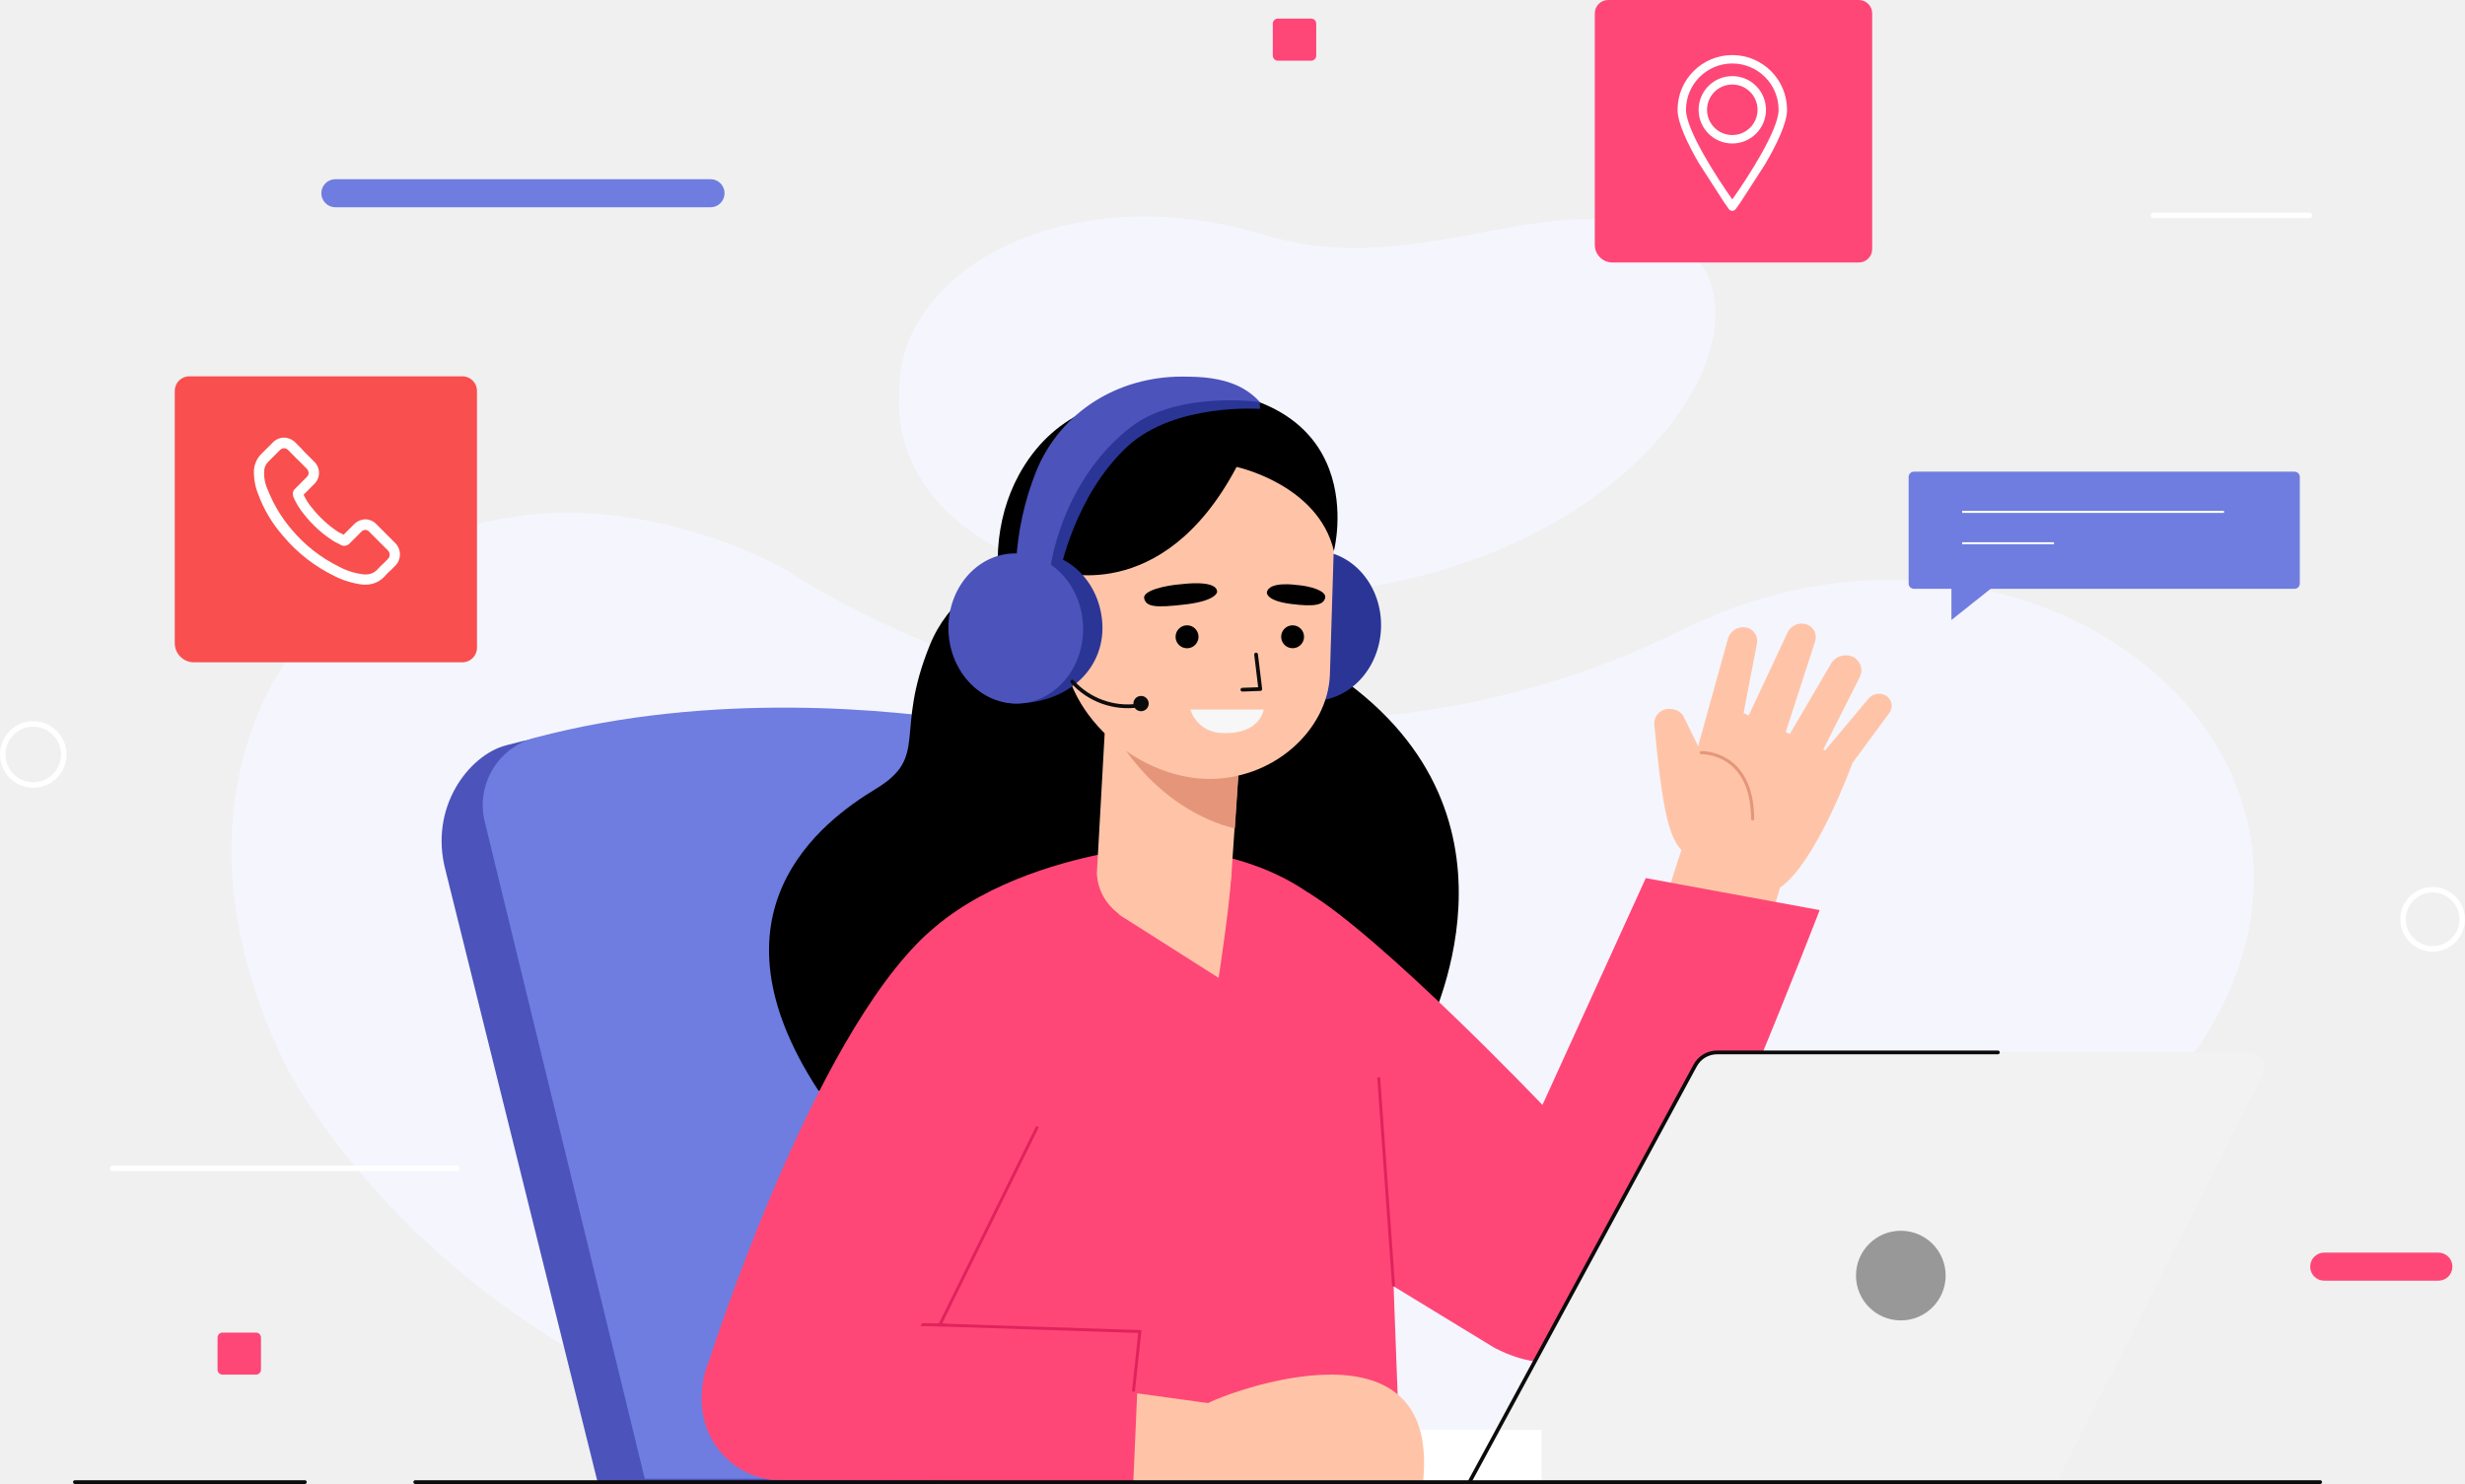
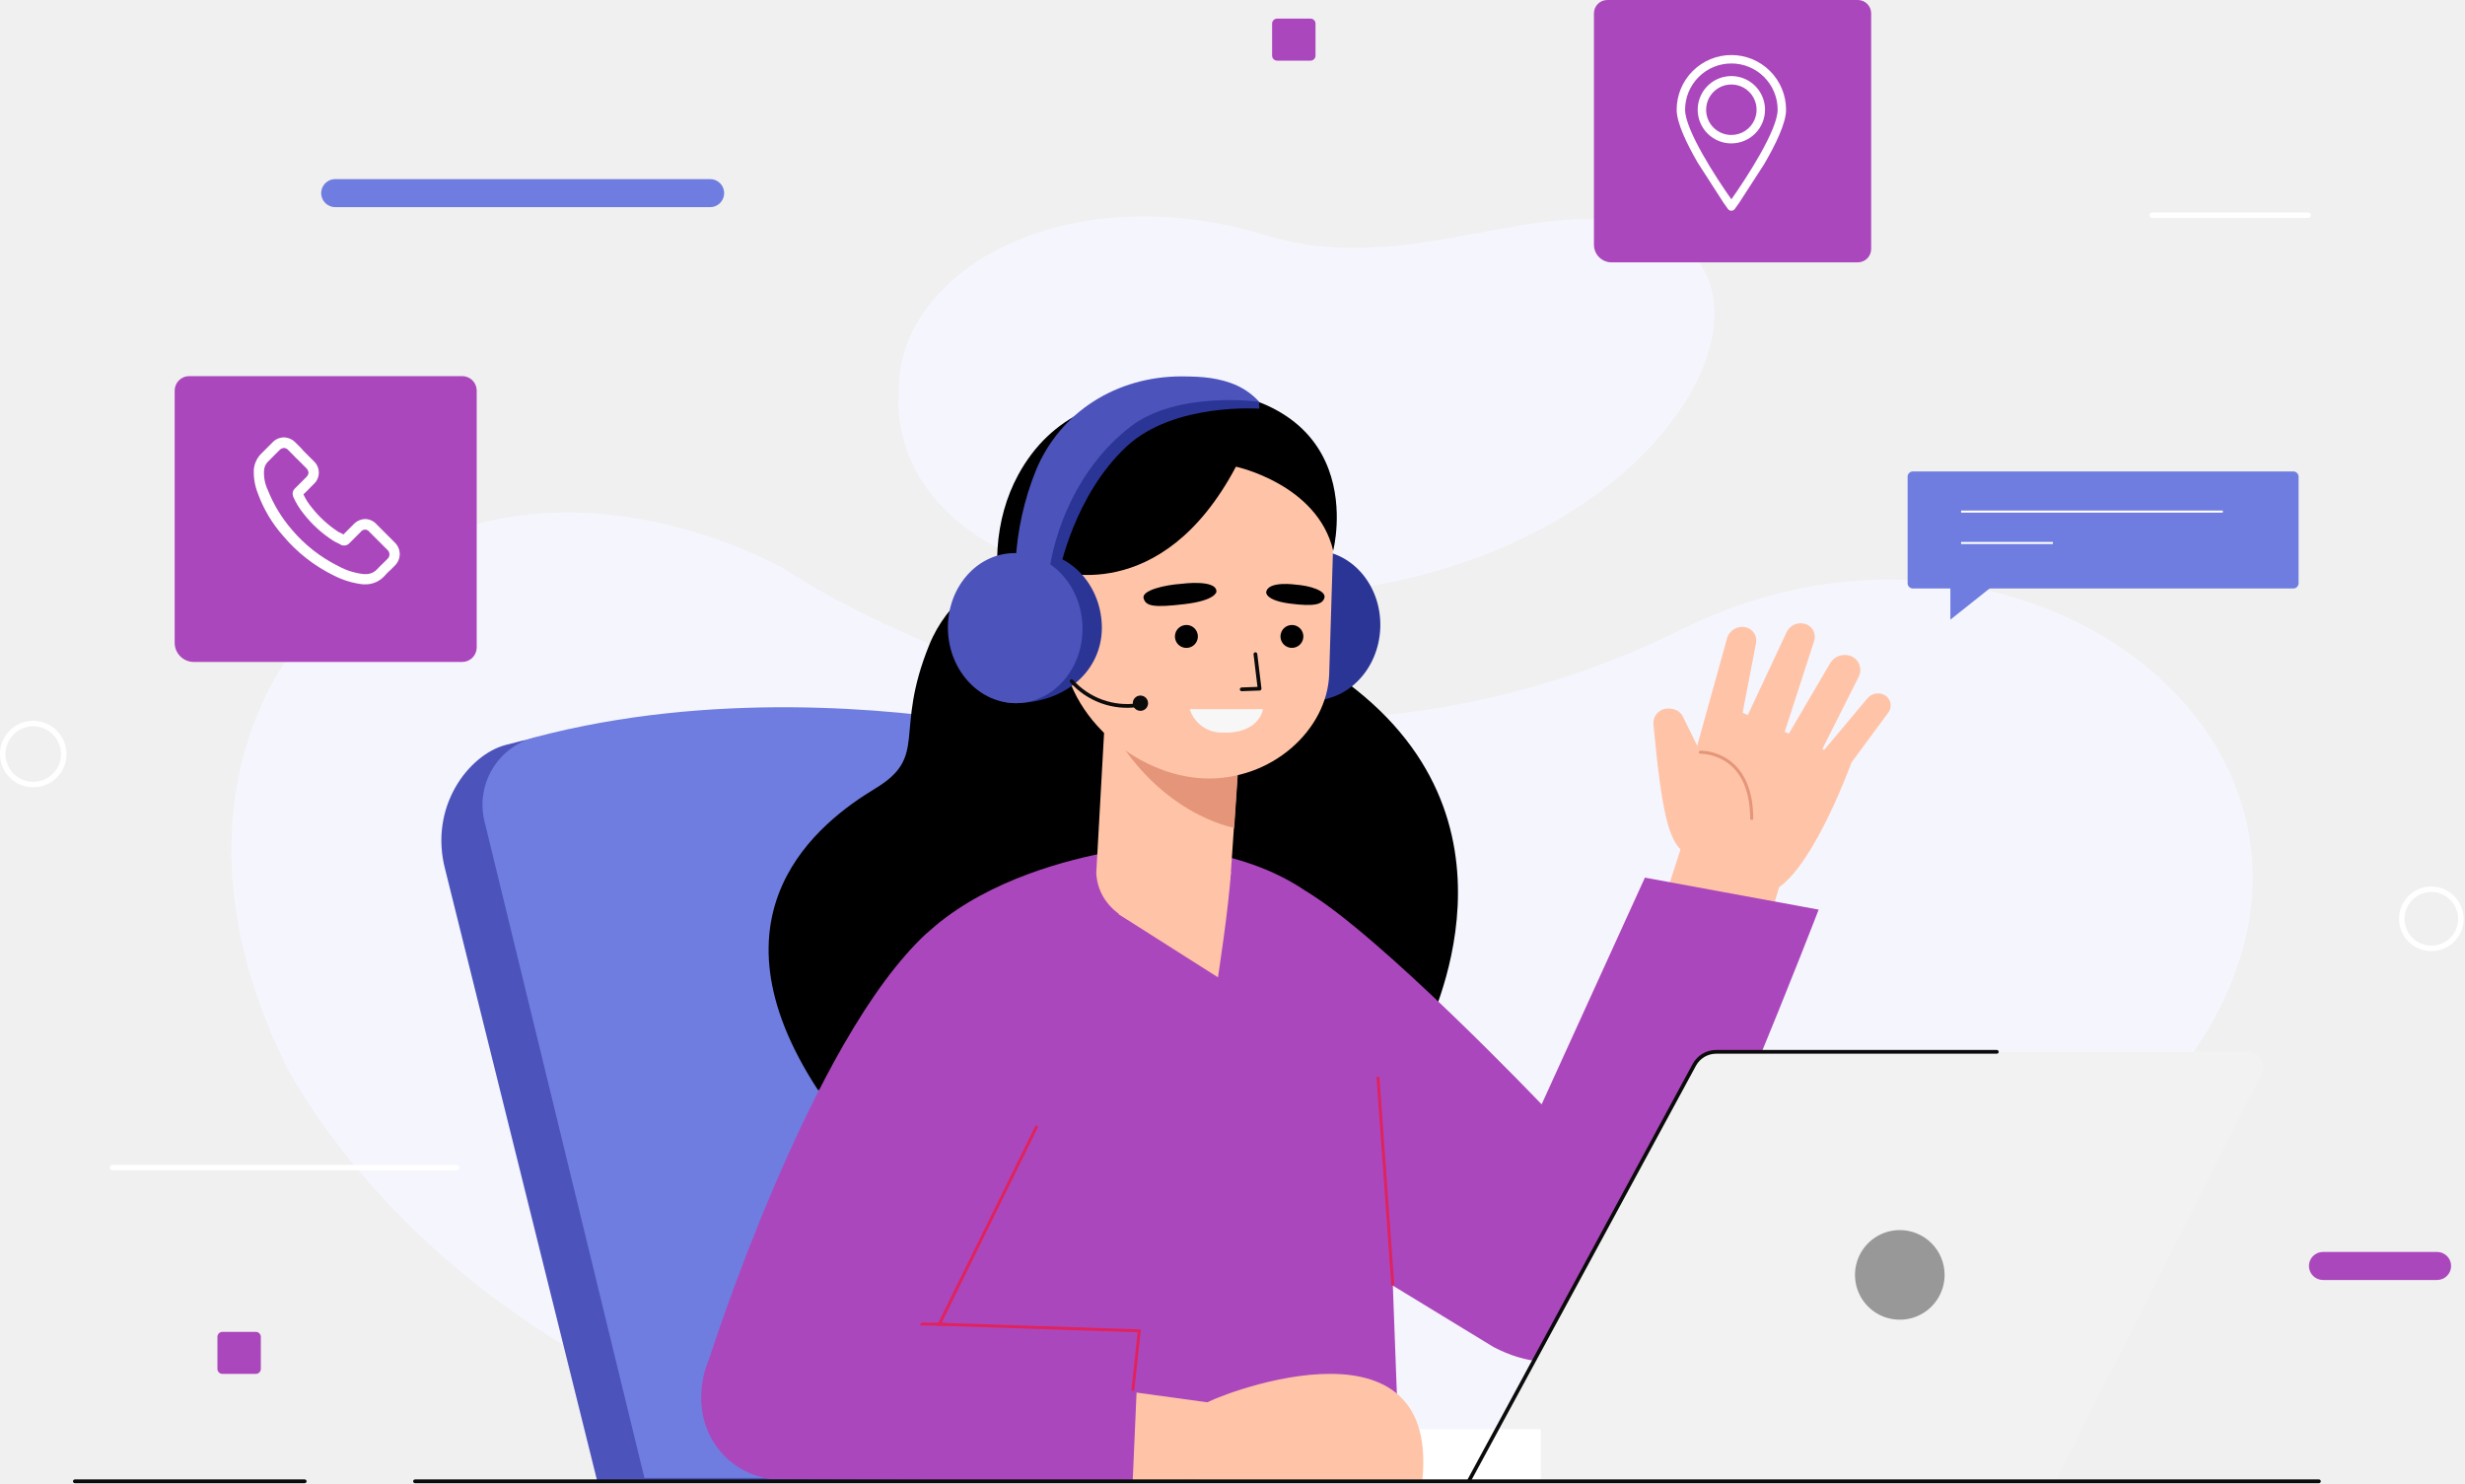
- <svg xmlns="http://www.w3.org/2000/svg" height="504.799" viewBox="0 0 838.547 504.799" width="838.547">
-   <path d="m314.621 389.062s109.089 226.226 465.674 109.395 170.523-336.348 10.1-257.05-305.023-20.107-305.023-20.107-97.584-57.189-165.079 24.017c0 .001-49.493 52.928-5.672 143.745z" fill="#f5f5fe" transform="translate(-217.772 -27.326)" />
-   <path d="m403.945 214.764s-9.548 69.195 120.489 68.646 185.966-97.486 142.711-121.558c-37.889-21.083-85.647 14.841-138.556-1.344-67.948-20.788-126.276 12.327-124.644 54.256z" fill="#f5f5fe" transform="translate(-97.995 -80.494)" />
-   <path d="m443.349 157.685h-127.616a4.775 4.775 0 0 1 -4.775-4.775 4.774 4.774 0 0 1 4.775-4.773h127.616a4.774 4.774 0 0 1 4.775 4.773 4.775 4.775 0 0 1 -4.775 4.775z" fill="#6f7de0" transform="translate(-201.644 -87.18)" />
-   <path d="m674.224 330.2h-38.835a4.774 4.774 0 0 1 -4.775-4.773 4.775 4.775 0 0 1 4.775-4.775h38.835a4.775 4.775 0 0 1 4.776 4.775 4.774 4.774 0 0 1 -4.776 4.773z" fill="#fe4777" transform="translate(155.27 105.443)" />
-   <rect fill="#fe4777" height="14.307" rx="1.701" width="14.771" x="432.982" y="6.332" />
-   <rect fill="#fe4777" height="14.307" rx="1.701" width="14.771" x="74.007" y="453.298" />
-   <g fill="none">
-     <path d="m665.671 272.531a10.064 10.064 0 1 1 -10.062-10.2 10.135 10.135 0 0 1 10.062 10.2z" stroke="#fff" stroke-linecap="round" stroke-linejoin="round" stroke-width="1.87" transform="translate(171.941 40.319)" />
-     <path d="m280.529 246.215a10.389 10.389 0 1 1 -10.388-10.534 10.461 10.461 0 0 1 10.388 10.534z" stroke="#fff" stroke-linecap="round" stroke-linejoin="round" stroke-width="1.87" transform="translate(-258.818 10.567)" />
-     <path d="m732.557 73.25h53.035" stroke="#fff" stroke-linecap="round" stroke-linejoin="round" stroke-width="1.87" />
-     <path d="m38.356 397.404h117.004" stroke="#fff" stroke-linecap="round" stroke-linejoin="round" stroke-width="1.87" />
+ <svg xmlns="http://www.w3.org/2000/svg" width="839" height="505" viewBox="0 0 839 505" fill="none">
+   <g clip-path="url(#clip0_1_207)">
+     <path d="M96.849 361.736C96.849 361.736 205.938 587.962 562.523 471.131C919.108 354.3 733.046 134.783 572.623 214.081C412.2 293.379 267.6 193.974 267.6 193.974C267.6 193.974 170.016 136.785 102.521 217.991C102.521 217.992 53.028 270.919 96.849 361.736Z" fill="#F5F5FE" />
+     <path d="M305.95 134.27C305.95 134.27 296.402 203.465 426.439 202.916C556.476 202.367 612.405 105.43 569.15 81.358C531.261 60.275 483.503 96.199 430.594 80.014C362.646 59.226 304.318 92.341 305.95 134.27Z" fill="#F5F5FE" />
+     <path d="M241.705 70.505H114.089C112.823 70.505 111.608 70.002 110.713 69.106C109.817 68.211 109.314 66.996 109.314 65.73C109.314 65.103 109.438 64.482 109.678 63.903C109.918 63.324 110.27 62.798 110.713 62.355C111.156 61.911 111.683 61.56 112.262 61.32C112.841 61.08 113.462 60.957 114.089 60.957H241.705C242.332 60.957 242.953 61.08 243.532 61.32C244.111 61.56 244.638 61.911 245.081 62.355C245.524 62.798 245.876 63.324 246.116 63.903C246.356 64.482 246.48 65.103 246.48 65.73C246.48 66.996 245.977 68.211 245.081 69.106C244.186 70.002 242.971 70.505 241.705 70.505Z" fill="#6F7DE0" />
+     <path d="M829.494 435.643H790.659C790.032 435.643 789.411 435.52 788.832 435.28C788.253 435.04 787.726 434.689 787.283 434.245C786.84 433.802 786.488 433.276 786.248 432.697C786.008 432.118 785.884 431.497 785.884 430.87C785.884 429.604 786.387 428.389 787.283 427.494C788.178 426.598 789.393 426.095 790.659 426.095H829.494C830.121 426.095 830.742 426.218 831.322 426.458C831.901 426.698 832.428 427.05 832.871 427.493C833.315 427.937 833.666 428.463 833.906 429.042C834.146 429.622 834.27 430.243 834.27 430.87C834.27 431.497 834.146 432.118 833.906 432.697C833.666 433.276 833.314 433.803 832.871 434.246C832.427 434.689 831.901 435.041 831.321 435.28C830.742 435.52 830.121 435.643 829.494 435.643Z" fill="#AB47BC" />
+     <path d="M446.052 6.332H434.683C433.744 6.332 432.982 7.094 432.982 8.033V18.938C432.982 19.877 433.744 20.639 434.683 20.639H446.052C446.991 20.639 447.753 19.877 447.753 18.938V8.033C447.753 7.094 446.991 6.332 446.052 6.332Z" fill="#AB47BC" />
+     <path d="M87.077 453.298H75.708C74.769 453.298 74.007 454.06 74.007 454.999V465.904C74.007 466.843 74.769 467.605 75.708 467.605H87.077C88.016 467.605 88.778 466.843 88.778 465.904V454.999C88.778 454.06 88.016 453.298 87.077 453.298Z" fill="#AB47BC" />
+     <path d="M837.612 312.85C837.585 314.835 836.972 316.767 835.85 318.404C834.728 320.041 833.147 321.31 831.306 322.051C829.464 322.791 827.445 322.971 825.502 322.568C823.559 322.164 821.778 321.195 820.384 319.782C818.99 318.369 818.045 316.575 817.668 314.627C817.291 312.678 817.498 310.662 818.264 308.831C819.03 307 820.32 305.436 821.973 304.336C823.625 303.236 825.565 302.65 827.55 302.65C830.237 302.669 832.806 303.755 834.692 305.667C836.579 307.58 837.629 310.163 837.612 312.85Z" stroke="white" stroke-width="1.87" stroke-linecap="round" stroke-linejoin="round" />
+     <path d="M21.711 256.782C21.682 258.83 21.049 260.825 19.89 262.514C18.731 264.203 17.099 265.512 15.198 266.276C13.297 267.04 11.213 267.225 9.207 266.808C7.202 266.391 5.364 265.39 3.926 263.932C2.487 262.473 1.512 260.622 1.123 258.61C0.734 256.599 0.948 254.518 1.739 252.628C2.529 250.738 3.861 249.124 5.566 247.989C7.272 246.854 9.274 246.248 11.323 246.248C12.697 246.258 14.055 246.538 15.321 247.072C16.586 247.607 17.734 248.385 18.699 249.363C19.663 250.342 20.426 251.5 20.943 252.773C21.46 254.046 21.721 255.408 21.711 256.782Z" stroke="white" stroke-width="1.87" stroke-linecap="round" stroke-linejoin="round" />
+     <path d="M732.557 73.25H785.592" stroke="white" stroke-width="1.87" stroke-linecap="round" stroke-linejoin="round" />
+     <path d="M38.356 397.404H155.36" stroke="white" stroke-width="1.87" stroke-linecap="round" stroke-linejoin="round" />
+     <path d="M780.562 160.451H651.077C650.087 160.451 649.285 161.253 649.285 162.243V198.501C649.285 199.491 650.087 200.293 651.077 200.293H780.562C781.552 200.293 782.354 199.491 782.354 198.501V162.243C782.354 161.253 781.552 160.451 780.562 160.451Z" fill="#6F7DE0" />
+     <path d="M667.485 174.118H756.568" stroke="white" stroke-width="0.702" stroke-miterlimit="10" />
+     <path d="M667.485 184.803H698.732" stroke="white" stroke-width="0.702" stroke-miterlimit="10" />
+     <path d="M663.839 195.953V210.901L682.639 195.953H663.839Z" fill="#6F7DE0" />
+     <path d="M64.398 128.009H157.311C158.623 128.009 159.881 128.53 160.809 129.458C161.737 130.386 162.258 131.644 162.258 132.956V220.348C162.258 221.66 161.737 222.918 160.809 223.846C159.881 224.774 158.623 225.295 157.311 225.295H65.976C64.246 225.295 62.586 224.608 61.362 223.384C60.138 222.16 59.451 220.501 59.451 218.77V132.956C59.451 131.644 59.972 130.386 60.9 129.458C61.828 128.53 63.086 128.009 64.398 128.009Z" fill="#AB47BC" />
+     <path d="M134.331 184.606L128.231 178.506C127.743 177.94 127.142 177.483 126.466 177.163C125.791 176.844 125.056 176.67 124.309 176.652C122.823 176.694 121.413 177.321 120.385 178.396L116.899 181.884L116.245 181.556C115.871 181.396 115.507 181.215 115.155 181.012C111.708 178.764 108.653 175.967 106.111 172.73C104.971 171.375 104.018 169.872 103.279 168.262C104.149 167.5 104.913 166.628 105.679 165.862C106.007 165.534 106.333 165.208 106.659 164.88C107.24 164.382 107.707 163.763 108.027 163.067C108.347 162.372 108.513 161.615 108.513 160.849C108.513 160.083 108.347 159.326 108.027 158.631C107.707 157.935 107.24 157.316 106.659 156.818L103.609 153.766C103.255 153.428 102.928 153.063 102.629 152.676L100.557 150.606C99.53 149.532 98.121 148.906 96.635 148.864C95.897 148.871 95.168 149.029 94.493 149.329C93.819 149.628 93.213 150.063 92.713 150.606L88.899 154.42C87.472 155.857 86.587 157.744 86.393 159.76C86.269 162.589 86.752 165.413 87.809 168.04C89.723 173.289 92.606 178.132 96.309 182.316C101.097 188.033 107.038 192.674 113.743 195.936C116.811 197.491 120.132 198.487 123.549 198.878H124.313C125.542 198.897 126.76 198.654 127.887 198.165C129.015 197.677 130.025 196.954 130.851 196.044L130.959 195.936C131.557 195.228 132.213 194.572 132.921 193.974L134.337 192.558C134.878 192.047 135.309 191.43 135.604 190.746C135.898 190.062 136.05 189.325 136.049 188.581C136.049 187.836 135.896 187.099 135.6 186.416C135.305 185.732 134.873 185.117 134.331 184.606ZM131.825 190.272L130.517 191.58C129.755 192.232 129.101 192.996 128.337 193.758C127.836 194.293 127.228 194.715 126.552 194.997C125.876 195.279 125.147 195.414 124.415 195.394H123.871C120.894 195.084 118.007 194.196 115.371 192.778C109.125 189.714 103.594 185.37 99.135 180.03C95.781 176.099 93.094 171.644 91.181 166.844C90.169 164.743 89.718 162.415 89.873 160.088C89.945 158.875 90.494 157.739 91.399 156.928L95.099 153.228C95.49 152.786 96.037 152.512 96.625 152.464C96.919 152.476 97.207 152.551 97.47 152.683C97.733 152.814 97.965 153 98.151 153.228L100.113 155.19C100.448 155.58 100.811 155.943 101.201 156.278L104.253 159.33C104.674 159.737 104.943 160.275 105.015 160.856C104.967 161.443 104.694 161.989 104.253 162.38C103.925 162.708 103.599 163.034 103.273 163.362C102.291 164.342 101.419 165.214 100.547 166.086L100.443 166.195C100.061 166.522 99.792 166.962 99.674 167.451C99.557 167.94 99.597 168.454 99.789 168.919V169.029C100.713 171.146 101.925 173.126 103.389 174.913C106.167 178.459 109.519 181.516 113.305 183.957C113.754 184.252 114.227 184.507 114.721 184.719C115.095 184.879 115.459 185.061 115.811 185.265L115.919 185.373C116.415 185.639 116.986 185.73 117.54 185.631C118.093 185.532 118.598 185.25 118.971 184.829L122.785 181.015C122.951 180.779 123.172 180.587 123.428 180.454C123.684 180.322 123.968 180.252 124.256 180.252C124.544 180.252 124.828 180.322 125.084 180.454C125.34 180.587 125.561 180.779 125.727 181.015L131.827 187.115C132.057 187.309 132.241 187.551 132.368 187.824C132.494 188.096 132.56 188.393 132.56 188.694C132.559 188.995 132.494 189.292 132.367 189.564C132.24 189.837 132.055 190.078 131.825 190.272Z" fill="white" />
+     <path d="M547.063 0H632.34C633.544 0 634.699 0.478 635.55 1.33C636.402 2.181 636.88 3.336 636.88 4.54V84.75C636.88 85.954 636.402 87.109 635.55 87.96C634.699 88.812 633.544 89.29 632.34 89.29H548.512C547.725 89.29 546.947 89.135 546.22 88.834C545.493 88.533 544.833 88.092 544.277 87.535C543.721 86.979 543.279 86.319 542.979 85.592C542.678 84.865 542.523 84.087 542.523 83.3V4.54C542.523 3.336 543.001 2.181 543.853 1.33C544.704 0.478 545.859 0 547.063 0Z" fill="#AB47BC" />
+     <path d="M600.75 37.348C600.75 35.082 600.078 32.867 598.819 30.983C597.56 29.099 595.771 27.63 593.677 26.763C591.584 25.896 589.28 25.669 587.058 26.111C584.835 26.553 582.794 27.644 581.192 29.247C579.589 30.849 578.498 32.89 578.056 35.113C577.614 37.335 577.841 39.639 578.708 41.732C579.575 43.826 581.044 45.615 582.928 46.874C584.812 48.133 587.027 48.805 589.293 48.805C592.332 48.805 595.246 47.598 597.394 45.449C599.543 43.301 600.75 40.387 600.75 37.348ZM580.7 37.348C580.7 35.648 581.203 33.987 582.147 32.573C583.091 31.16 584.433 30.058 586.003 29.408C587.573 28.757 589.301 28.587 590.968 28.918C592.635 29.249 594.166 30.067 595.368 31.269C596.57 32.471 597.389 34.002 597.721 35.669C598.052 37.336 597.882 39.064 597.232 40.634C596.582 42.204 595.48 43.546 594.067 44.491C592.654 45.435 590.993 45.939 589.293 45.939C587.014 45.939 584.829 45.034 583.218 43.423C581.606 41.812 580.7 39.627 580.7 37.348Z" fill="white" />
+     <path d="M588.14 71.133C588.272 71.315 588.446 71.464 588.647 71.566C588.848 71.669 589.07 71.722 589.295 71.722C589.521 71.722 589.743 71.669 589.944 71.566C590.145 71.464 590.319 71.315 590.451 71.133C590.567 70.974 591.113 70.227 591.941 69.05L600.395 55.974C604.323 49.274 607.915 41.905 607.915 37.348C607.915 32.41 605.953 27.674 602.462 24.183C598.97 20.691 594.234 18.73 589.297 18.73C584.359 18.73 579.623 20.691 576.131 24.183C572.64 27.674 570.678 32.41 570.678 37.348C570.678 41.774 574.067 48.854 577.859 55.394L586.659 69.056C587.479 70.231 588.023 70.974 588.14 71.133ZM589.296 21.595C591.365 21.595 593.413 22.002 595.325 22.794C597.236 23.586 598.973 24.746 600.436 26.209C601.899 27.672 603.059 29.409 603.85 31.32C604.642 33.231 605.049 35.28 605.049 37.349C605.049 44.2 594.578 60.388 589.296 67.836C584.015 60.388 573.543 44.2 573.543 37.349C573.543 33.172 575.202 29.165 578.156 26.211C581.109 23.256 585.115 21.596 589.293 21.595H589.296Z" fill="white" />
+     <path d="M393.765 504.159C392.997 501.859 354.065 321.487 342.265 266.84C341.268 262.182 338.885 257.935 335.429 254.656C331.973 251.377 327.607 249.22 322.903 248.468C294.522 243.928 232.714 237.447 172.054 253.558C159.623 256.858 145.809 274.523 151.578 296.133L203.29 504.159H393.765Z" fill="#4C53BB" />
+     <path d="M403.804 503.018C403.036 500.718 363.761 318.935 351.961 264.287C350.964 259.629 348.581 255.382 345.125 252.103C341.669 248.824 337.303 246.667 332.599 245.915C304.218 241.375 242.412 234.896 181.75 251.005C175.772 252.619 170.663 256.508 167.515 261.84C164.368 267.172 163.431 273.524 164.906 279.538L219.334 503.018H403.804Z" fill="#6F7DE0" />
+     <path d="M368.381 185.818C368.381 185.818 328.634 189.158 316.309 219.437C303.984 249.716 316.309 257.237 297.823 268.42C279.337 279.603 238.723 310.338 278.437 371.031L485.701 351.017C484.912 350.151 524.417 278.423 455.383 230.128L368.381 185.818Z" fill="black" />
+     <path d="M575.007 279.757L562.16 319.472L597.712 328.22L609.189 289.733L575.007 279.757Z" fill="#FFC4A7" />
+     <path d="M573.042 290.008C573.042 290.008 598.39 306.875 605.508 301.962C617.949 293.375 630.181 259.521 630.181 259.521C630.181 259.521 582.103 237.276 582.514 238.038C582.925 238.8 573.042 290.008 573.042 290.008Z" fill="#FFC4A7" />
+     <path d="M573.042 290.008C567.82 286.141 565.581 275.998 562.792 246.894C562.691 246.243 562.719 245.579 562.875 244.94C563.031 244.3 563.312 243.698 563.702 243.167C564.092 242.637 564.583 242.189 565.147 241.849C565.71 241.509 566.336 241.283 566.987 241.186C568.85 240.968 571.739 241.406 572.922 244.139L583.776 266.239L573.042 290.008Z" fill="#FFC4A7" />
+     <path d="M576.213 259.035L587.813 217.299C588.181 215.947 589.066 214.793 590.277 214.087C591.487 213.381 592.927 213.178 594.285 213.523C595.433 213.809 596.428 214.526 597.061 215.526C597.694 216.525 597.918 217.731 597.685 218.891L591.674 250.159L576.213 259.035Z" fill="#FFC4A7" />
+     <path d="M594.282 244.646L608.05 215.246C608.614 214 609.635 213.019 610.902 212.506C612.169 211.993 613.586 211.987 614.857 212.49C615.925 212.928 616.788 213.753 617.275 214.8C617.761 215.846 617.835 217.038 617.482 218.137L606.353 252.454L594.282 244.646Z" fill="#FFC4A7" />
+     <path d="M606.056 254.471L622.856 225.819C623.598 224.538 624.8 223.588 626.217 223.161C627.635 222.734 629.162 222.862 630.488 223.519C631.081 223.83 631.606 224.255 632.034 224.769C632.462 225.284 632.784 225.878 632.981 226.518C633.179 227.157 633.248 227.829 633.185 228.496C633.121 229.162 632.927 229.809 632.613 230.4L618.904 257.602L606.056 254.471Z" fill="#FFC4A7" />
+     <path d="M630.181 259.521L642.988 242.153C643.256 241.678 643.427 241.154 643.491 240.612C643.555 240.071 643.511 239.522 643.362 238.997C643.212 238.472 642.96 237.983 642.62 237.556C642.28 237.13 641.859 236.775 641.381 236.512C640.411 236.009 639.297 235.858 638.229 236.087C637.16 236.315 636.204 236.907 635.525 237.763L618.902 257.602L630.181 259.521Z" fill="#FFC4A7" />
+     <path d="M578.757 256.022C578.757 256.022 596.127 255.472 596.223 278.574" stroke="#E5967A" stroke-width="1.064" stroke-linecap="round" stroke-linejoin="round" />
+     <path d="M444.688 303.437C469.955 318.496 524.713 375.857 524.713 375.857L559.867 298.7L619.01 309.588C619.01 309.588 579.86 411.202 560.356 443.276C550.199 459.982 530.849 470.256 508.35 458.46L445.31 420.019L444.688 303.437Z" fill="#AB47BC" />
+     <path d="M391.236 288.033C391.236 288.033 311.636 293.976 297.519 346.712C283.402 399.448 285.635 503.437 285.635 503.437H476.529L470.586 343.737C470.586 343.737 466.38 291.005 391.236 288.033Z" fill="#AB47BC" />
+     <path d="M474.078 437.559L469.001 366.458" stroke="#E0225D" stroke-miterlimit="10" />
+     <path d="M500.116 503.74L577.106 361.628C577.701 360.529 578.582 359.611 579.656 358.971C580.729 358.331 581.956 357.993 583.206 357.992H765.149C766.032 357.992 766.901 358.218 767.672 358.649C768.444 359.08 769.092 359.702 769.554 360.454C770.017 361.207 770.28 362.066 770.317 362.948C770.353 363.831 770.164 364.708 769.765 365.497L699.881 503.74H500.116Z" fill="#F2F2F2" />
+     <path d="M380.426 486.405H524.419V503.74H380.426V486.405Z" fill="white" />
+     <path d="M661.877 433.907C661.877 436.923 660.983 439.872 659.307 442.38C657.631 444.889 655.25 446.843 652.463 447.998C649.676 449.152 646.609 449.454 643.651 448.866C640.692 448.278 637.975 446.825 635.842 444.692C633.709 442.559 632.256 439.842 631.668 436.883C631.08 433.925 631.382 430.858 632.536 428.071C633.691 425.284 635.645 422.903 638.154 421.227C640.662 419.551 643.611 418.657 646.627 418.657C650.672 418.657 654.55 420.264 657.41 423.124C660.27 425.984 661.877 429.863 661.877 433.907Z" fill="#989898" />
+     <path d="M500.116 503.74L576.676 362.422C577.401 361.082 578.476 359.963 579.785 359.183C581.094 358.403 582.59 357.992 584.114 357.992H679.647" stroke="#0C0B0C" stroke-width="1.277" stroke-linecap="round" stroke-linejoin="round" />
+     <path d="M417.432 211.827C416.939 225.927 428.121 237.763 446.003 238.388C458.649 238.83 462.741 227.53 463.234 213.43C463.727 199.33 453.875 187.538 441.228 187.096C428.581 186.654 417.928 197.726 417.432 211.827Z" fill="#4040EB" />
+     <path d="M423.996 212.056C423.503 226.156 433.355 237.946 446.004 238.388C458.653 238.83 469.304 227.759 469.798 213.658C470.292 199.557 460.439 187.768 447.79 187.326C435.141 186.884 424.49 197.955 423.996 212.056Z" fill="#2A3596" />
+     <path d="M400.26 145.327C402.537 141.339 399.61 133.876 399.61 133.876C377.134 133.876 357.74 141.076 346.567 161.607C330.134 191.812 342.067 238.518 380.741 252.729C417.851 266.366 398.086 149.134 398.086 149.134L400.26 145.327Z" fill="black" />
+     <path d="M421.452 260.181L418.967 296.575C418.122 310.297 409.212 317.112 395.708 316.175C384.179 315.375 373.764 308.675 373.131 297.141L376.399 238.521L421.452 260.181Z" fill="#FFC4A7" />
+     <path d="M420.093 281.749C420.093 281.749 393.386 277.355 376.335 244.449L421.811 255.87L420.093 281.749Z" fill="#E5967A" />
+     <path d="M409.792 264.922C432.865 265.796 451.719 248.387 452.409 229.542L453.77 185.065C454.184 173.699 450.162 162.618 442.556 154.162C434.949 145.707 424.353 140.54 413.007 139.754C395.266 138.52 363.063 164.865 362 180.127L361.3 215.91C360.751 243.585 387.194 264.065 409.792 264.922Z" fill="#FFC4A7" />
+     <path d="M399.507 133.929C399.621 133.914 399.719 133.893 399.833 133.878L399.507 133.929Z" fill="#F7DE9E" />
+     <path d="M339.74 210.817C339.492 214.363 340.3 217.903 342.064 220.989C343.828 224.076 346.467 226.57 349.649 228.156C352.83 229.742 356.41 230.349 359.936 229.9C363.462 229.451 366.776 227.967 369.459 225.634C372.141 223.302 374.072 220.226 375.006 216.796C375.94 213.367 375.837 209.737 374.708 206.366C373.579 202.995 371.476 200.035 368.665 197.86C365.853 195.684 362.46 194.392 358.914 194.145C356.56 193.981 354.197 194.281 351.96 195.03C349.722 195.779 347.654 196.961 345.874 198.509C344.093 200.058 342.635 201.941 341.583 204.053C340.53 206.165 339.904 208.463 339.74 210.817Z" fill="#FFC4A7" />
+     <path d="M363.562 217.827C363.562 217.827 364.462 204.838 351.896 206.017" stroke="#20181F" stroke-width="1.277" stroke-linecap="round" stroke-linejoin="round" />
+     <path d="M427.297 222.646L428.72 234.388L422.637 234.612" stroke="#0C0B0C" stroke-width="1.277" stroke-linecap="round" stroke-linejoin="round" />
+     <path d="M402.1 198.699C402.1 198.699 414.215 197.059 414.027 201.408C414.027 201.408 413.807 204.356 403.249 205.608C392.691 206.86 390.006 206.345 389.244 203.635C388.482 200.925 396.443 199.082 402.1 198.699Z" fill="black" />
+     <path d="M441.094 198.991C441.094 198.991 431.494 197.552 430.958 201.599C430.958 201.599 430.67 204.342 439.066 205.43C447.462 206.518 450.125 205.686 450.779 203.495C451.522 201.006 445.638 199.306 441.094 198.991Z" fill="black" />
+     <path d="M399.91 216.478C399.883 217.249 400.086 218.011 400.493 218.667C400.899 219.324 401.491 219.844 402.194 220.164C402.897 220.483 403.678 220.587 404.44 220.461C405.202 220.336 405.909 219.988 406.473 219.461C407.036 218.933 407.431 218.25 407.606 217.499C407.781 216.747 407.729 215.96 407.457 215.238C407.185 214.516 406.705 213.89 406.077 213.441C405.449 212.992 404.703 212.739 403.931 212.715C403.42 212.698 402.911 212.782 402.432 212.962C401.953 213.142 401.515 213.414 401.141 213.764C400.768 214.113 400.467 214.533 400.256 214.998C400.044 215.464 399.927 215.967 399.91 216.478Z" fill="black" />
+     <path d="M435.83 216.478C435.805 217.248 436.008 218.008 436.414 218.662C436.821 219.316 437.412 219.835 438.114 220.153C438.815 220.471 439.595 220.574 440.355 220.449C441.115 220.324 441.821 219.976 442.383 219.449C442.946 218.923 443.339 218.242 443.514 217.492C443.689 216.741 443.638 215.956 443.366 215.235C443.095 214.515 442.616 213.89 441.99 213.442C441.364 212.993 440.619 212.74 439.849 212.715C439.338 212.698 438.829 212.782 438.35 212.962C437.872 213.142 437.433 213.414 437.06 213.764C436.687 214.113 436.386 214.533 436.175 214.999C435.964 215.464 435.847 215.967 435.83 216.478Z" fill="black" />
+     <path d="M404.951 241.369H429.884C429.884 241.369 428.728 249.969 415.661 249.329C413.264 249.301 410.938 248.516 409.015 247.086C407.091 245.657 405.669 243.656 404.951 241.369Z" fill="#F7F7F7" />
+     <path d="M358.914 194.145C358.914 194.145 395.17 206.969 420.67 158.834C420.67 158.834 448.41 164.756 453.77 187.414C453.77 187.414 468.228 132.041 397.963 131.975L357.67 156.358L358.914 194.145Z" fill="black" />
+     <path d="M380.638 311.091L414.543 332.629C414.543 332.629 418.224 309 418.967 296.654L380.638 311.091Z" fill="#FFC4A7" />
+     <path d="M428.555 136.738L428.638 139.1C428.638 139.1 399.597 136.952 383.477 151.933C365.51 168.633 360.577 194.633 360.577 194.633L354.32 194.042L362.185 152.822L376.857 142.178L398.67 133.957L413.243 132.042L428.555 136.738Z" fill="#2A3596" />
+     <path d="M375.021 212.754C375.514 226.854 364.332 238.69 346.45 239.317C333.804 239.759 329.712 228.457 329.219 214.356C328.726 200.255 338.578 188.466 351.225 188.024C363.872 187.582 374.525 198.653 375.021 212.754Z" fill="#2A3596" />
+     <path d="M346.438 239.3C359.081 238.857 368.93 227.072 368.436 212.976C367.943 198.881 357.293 187.814 344.65 188.257C332.007 188.7 322.158 200.485 322.652 214.58C323.146 228.676 333.795 239.743 346.438 239.3Z" fill="#4C53BB" />
+     <path d="M345.656 191.41C346.223 180.649 348.567 170.056 352.594 160.06C360.91 140.016 380.285 128.138 401.994 128.106C403.651 128.102 405.39 128.141 407.211 128.222C413.472 128.51 420.044 129.873 425.079 133.604C426.345 134.523 427.511 135.573 428.557 136.737C428.557 136.737 400.667 132.887 384.67 145.288C366.643 159.261 358.655 180.969 356.892 196.056L345.656 191.41Z" fill="#4C53BB" />
+     <path d="M364.749 231.847C367.543 234.954 371.06 237.323 374.99 238.745C378.919 240.167 383.138 240.596 387.273 239.996" stroke="#0C0B0C" stroke-width="1.277" stroke-linecap="round" stroke-linejoin="round" />
+     <path d="M390.765 239.329C390.765 239.843 390.612 240.346 390.327 240.773C390.041 241.201 389.635 241.534 389.16 241.731C388.685 241.928 388.162 241.979 387.658 241.879C387.153 241.779 386.69 241.531 386.326 241.167C385.963 240.804 385.715 240.341 385.615 239.836C385.515 239.332 385.566 238.809 385.763 238.334C385.96 237.859 386.293 237.453 386.72 237.167C387.148 236.881 387.651 236.729 388.165 236.729C388.854 236.729 389.516 237.003 390.003 237.491C390.491 237.978 390.765 238.639 390.765 239.329Z" fill="#0C0B0C" />
+     <path d="M415.135 477.859L378.259 472.783L379.288 503.726L407.82 503.713L415.135 477.859Z" fill="#FFC4A7" />
+     <path d="M410.831 477.442C409.699 476.97 490.109 443.137 484.131 503.67H403.421L410.831 477.442Z" fill="#FFC4A7" />
+     <path d="M269.276 449.385L387.757 452.951L385.53 504.159L262.346 503.401C258.25 502.851 254.333 501.377 250.892 499.089C247.45 496.8 244.575 493.759 242.483 490.195C240.391 486.631 239.138 482.637 238.819 478.517C238.499 474.397 239.122 470.258 240.639 466.414C242.853 460.806 246.867 456.091 252.049 453.009C257.232 449.927 263.291 448.653 269.276 449.385Z" fill="#AB47BC" />
+     <path d="M385.57 473.347L387.758 452.947L319.689 450.707L352.936 383.233" stroke="#E0225D" stroke-miterlimit="10" />
+     <path d="M321.806 450.711L285.808 450.275" stroke="#E0225D" stroke-miterlimit="10" />
+     <path d="M361.295 353.474C361.295 353.474 331.128 429.382 287.855 490.561C283.004 497.417 269.511 500.826 261.119 500.461C242.178 499.644 234.152 479.24 241.308 462.636C241.308 462.636 276.123 353.218 315.515 317.605C316.507 316.709 361.295 353.474 361.295 353.474Z" fill="#AB47BC" />
+     <path d="M789.274 504.16H141.261" stroke="#0C0B0C" stroke-width="1.277" stroke-linecap="round" stroke-linejoin="round" />
+     <path d="M103.704 504.16H25.48" stroke="#0C0B0C" stroke-width="1.277" stroke-linecap="round" stroke-linejoin="round" />
  </g>
-   <g transform="translate(649.285 160.451)">
-     <rect fill="#6f7de0" height="39.842" rx="1.792" width="133.069" />
-     <path d="m18.2 13.667h89.083" fill="none" stroke="#fff" stroke-miterlimit="10" stroke-width=".702" />
-     <path d="m18.2 24.352h31.247" fill="none" stroke="#fff" stroke-miterlimit="10" stroke-width=".702" />
-     <path d="m572.952 211.918v14.948l18.8-14.948z" fill="#6f7de0" transform="translate(-558.398 -176.416)" />
-   </g>
-   <path d="m4.947 0h92.913a4.947 4.947 0 0 1 4.947 4.947v87.392a4.947 4.947 0 0 1 -4.947 4.947h-91.335a6.525 6.525 0 0 1 -6.525-6.525v-85.814a4.947 4.947 0 0 1 4.947-4.947z" fill="#f94f4f" transform="translate(59.451 128.009)" />
-   <path d="m348.088 225.411-6.1-6.1a5.347 5.347 0 0 0 -3.922-1.854 5.652 5.652 0 0 0 -3.924 1.744l-3.486 3.488-.654-.328a10.246 10.246 0 0 1 -1.09-.544 37.636 37.636 0 0 1 -9.044-8.282 19.714 19.714 0 0 1 -2.832-4.468c.87-.762 1.634-1.634 2.4-2.4.328-.328.654-.654.98-.982a5.309 5.309 0 0 0 0-8.062l-3.05-3.052a9.72 9.72 0 0 1 -.98-1.09l-2.072-2.07a5.644 5.644 0 0 0 -3.922-1.742 5.4 5.4 0 0 0 -3.922 1.742l-3.814 3.814a8.769 8.769 0 0 0 -2.506 5.34 19.853 19.853 0 0 0 1.416 8.28 44.6 44.6 0 0 0 8.5 14.276 52.966 52.966 0 0 0 17.434 13.62 28.968 28.968 0 0 0 9.806 2.942h.764a8.652 8.652 0 0 0 6.538-2.834l.108-.108a16.486 16.486 0 0 1 1.962-1.962l1.416-1.416a5.466 5.466 0 0 0 -.006-7.952zm-2.506 5.666-1.308 1.308c-.762.652-1.416 1.416-2.18 2.178a5.176 5.176 0 0 1 -3.922 1.636h-.544a22.963 22.963 0 0 1 -8.5-2.616 49.63 49.63 0 0 1 -16.236-12.748 47.3 47.3 0 0 1 -7.954-13.186 13.5 13.5 0 0 1 -1.308-6.756 4.609 4.609 0 0 1 1.526-3.16l3.7-3.7a2.284 2.284 0 0 1 1.526-.764 2.083 2.083 0 0 1 1.526.764l1.962 1.962a10.132 10.132 0 0 0 1.088 1.088l3.052 3.052a2.559 2.559 0 0 1 .762 1.526 2.286 2.286 0 0 1 -.762 1.524c-.328.328-.654.654-.98.982-.982.98-1.854 1.852-2.726 2.724l-.104.109a2.386 2.386 0 0 0 -.654 2.724v.11a25.186 25.186 0 0 0 3.6 5.884 40.418 40.418 0 0 0 9.916 9.044 9.08 9.08 0 0 0 1.416.762 10.017 10.017 0 0 1 1.09.546l.108.108a2.5 2.5 0 0 0 3.052-.544l3.814-3.814a1.8 1.8 0 0 1 2.942 0l6.1 6.1a2.065 2.065 0 0 1 -.002 3.157z" fill="#fff" transform="translate(-213.757 -40.805)" />
-   <path d="m4.54 0h85.277a4.54 4.54 0 0 1 4.54 4.54v80.21a4.54 4.54 0 0 1 -4.54 4.54h-83.828a5.989 5.989 0 0 1 -5.989-5.99v-78.76a4.54 4.54 0 0 1 4.54-4.54z" fill="#fe4777" transform="translate(542.523)" />
-   <path d="m555.233 143.028a11.457 11.457 0 1 0 -11.457 11.457 11.457 11.457 0 0 0 11.457-11.457zm-20.05 0a8.593 8.593 0 1 1 8.593 8.591 8.593 8.593 0 0 1 -8.593-8.591z" fill="#fff" transform="translate(45.517 -105.68)" />
-   <path d="m546.4 180.59a1.428 1.428 0 0 0 2.311 0c.116-.159.662-.906 1.49-2.083l8.454-13.076c3.928-6.7 7.52-14.069 7.52-18.626a18.618 18.618 0 1 0 -37.237 0c0 4.426 3.389 11.506 7.181 18.046l8.8 13.662c.82 1.175 1.364 1.918 1.481 2.077zm1.156-49.538a15.752 15.752 0 0 1 15.753 15.754c0 6.851-10.471 23.039-15.753 30.487-5.281-7.448-15.753-23.636-15.753-30.487a15.754 15.754 0 0 1 15.75-15.754z" fill="#fff" transform="translate(41.74 -109.457)" />
-   <path d="m573.828 495.168c-.768-2.3-39.7-182.672-51.5-237.319a23.612 23.612 0 0 0 -19.362-18.372c-28.381-4.54-90.189-11.021-150.849 5.09-12.431 3.3-26.245 20.965-20.476 42.575l51.712 208.026z" fill="#4c53bb" transform="translate(-180.063 8.991)" />
-   <path d="m576.48 495.373c-.768-2.3-40.043-184.083-51.843-238.731a23.612 23.612 0 0 0 -19.362-18.372c-28.381-4.54-90.187-11.019-150.849 5.09a23.706 23.706 0 0 0 -16.844 28.533l54.428 223.48z" fill="#6f7de0" transform="translate(-172.676 7.645)" />
-   <path d="m489.686 207.13s-39.747 3.34-52.072 33.619 0 37.8-18.486 48.983-59.1 41.918-19.386 102.611l207.264-20.014c-.789-.866 38.716-72.594-30.318-120.889z" transform="translate(-121.305 -21.312)" />
-   <g fill="#ffc4a7">
-     <path d="m537.76 251.513-12.847 39.715 35.552 8.748 11.477-38.487z" transform="translate(37.247 28.244)" />
-     <path d="m530.054 283.782s25.348 16.867 32.466 11.954c12.441-8.587 24.673-42.441 24.673-42.441s-48.078-22.245-47.667-21.483-9.472 51.97-9.472 51.97z" transform="translate(42.988 6.226)" />
-     <path d="m535.476 282.137c-5.222-3.867-7.461-14.01-10.25-43.114a4.993 4.993 0 0 1 4.195-5.708c1.863-.218 4.752.22 5.935 2.953l10.854 22.1z" transform="translate(37.566 7.871)" />
-     <path d="m531.552 265.822 11.6-41.736a5.345 5.345 0 0 1 6.472-3.776 4.6 4.6 0 0 1 3.4 5.368l-6.011 31.268z" transform="translate(44.661 -6.787)" />
-     <path d="m540.089 252.092 13.768-29.4a5.323 5.323 0 0 1 6.807-2.756 4.586 4.586 0 0 1 2.625 5.647l-11.129 34.317z" transform="translate(54.193 -7.446)" />
-     <path d="m545.652 256.223 16.8-28.652a5.83 5.83 0 0 1 7.632-2.3 5.078 5.078 0 0 1 2.125 6.881l-13.709 27.202z" transform="translate(60.404 -1.752)" />
-     <path d="m563 254.374 12.807-17.368a4.125 4.125 0 0 0 -1.607-5.641 4.708 4.708 0 0 0 -5.856 1.251l-16.623 19.839z" transform="translate(67.181 5.147)" />
-   </g>
-   <path d="m532.754 240.3s17.37-.55 17.466 22.552" fill="none" stroke="#e5967a" stroke-linecap="round" stroke-linejoin="round" stroke-width="1.064" transform="translate(46.003 15.722)" />
-   <path d="m469.411 265.2c25.267 15.059 80.025 72.42 80.025 72.42l35.154-77.157 59.143 10.888s-39.15 101.614-58.654 133.688c-10.157 16.706-29.507 26.98-52.006 15.184l-63.04-38.441z" fill="#fe4777" transform="translate(-24.723 38.237)" />
-   <path d="m499.933 255.423s-79.6 5.943-93.717 58.679-11.884 156.725-11.884 156.725h190.894l-5.943-159.7s-4.206-52.732-79.35-55.704z" fill="#fe4777" transform="translate(-108.697 32.61)" />
-   <path d="m474.078 437.559-5.077-71.101" fill="none" stroke="#e0225d" stroke-miterlimit="10" />
-   <path d="m495.6 434.224 76.99-142.112a6.941 6.941 0 0 1 6.1-3.636h181.943a5.172 5.172 0 0 1 4.616 7.505l-69.884 138.243z" fill="#f2f2f2" transform="translate(4.516 69.516)" />
-   <path d="m380.426 486.405h143.993v17.335h-143.993z" fill="#fff" />
-   <path d="m588.116 332.388a15.251 15.251 0 1 1 -15.25-15.25 15.251 15.251 0 0 1 15.25 15.25z" fill="#989898" transform="translate(73.761 101.519)" />
-   <path d="m495.6 434.224 76.56-141.318a8.455 8.455 0 0 1 7.438-4.43h95.533" fill="none" stroke="#0c0b0c" stroke-linecap="round" stroke-linejoin="round" stroke-width="1.277" transform="translate(4.516 69.516)" />
-   <path d="m456.542 232.472c-.493 14.1 10.689 25.936 28.571 26.561 12.646.442 16.738-10.858 17.231-24.958s-9.359-25.892-22.006-26.334-23.3 10.63-23.796 24.731z" fill="#4040eb" transform="translate(-39.11 -20.645)" />
-   <path d="m459.644 232.579c-.493 14.1 9.359 25.89 22.008 26.332s23.3-10.629 23.794-24.73-9.359-25.89-22.008-26.332-23.3 10.629-23.794 24.73z" fill="#2a3596" transform="translate(-35.648 -20.523)" />
-   <path d="m480.533 194.04c2.277-3.988-.65-11.451-.65-11.451-22.476 0-41.87 7.2-53.043 27.731-16.433 30.205-4.5 76.911 34.174 91.122 37.11 13.637 17.345-103.595 17.345-103.595z" transform="translate(-80.273 -48.713)" />
-   <path d="m483.924 253.692-2.485 36.394c-.845 13.722-9.755 20.537-23.259 19.6-11.529-.8-21.944-7.5-22.577-19.034l3.268-58.62z" fill="#ffc4a7" transform="translate(-62.472 6.489)" />
-   <path d="m480.875 272.132s-26.707-4.394-43.758-37.3l45.476 11.421z" fill="#e5967a" transform="translate(-60.782 9.617)" />
-   <path d="m478.511 310.557c23.073.874 41.927-16.535 42.617-35.38l1.361-44.477a43.822 43.822 0 0 0 -40.763-45.311c-17.741-1.234-49.944 25.111-51.007 40.373l-.7 35.783c-.549 27.675 25.894 48.155 48.492 49.012z" fill="#ffc4a7" transform="translate(-68.719 -45.635)" />
-   <path d="m448.065 182.641c.114-.015.212-.036.326-.051z" fill="#f7de9e" transform="translate(-48.558 -48.712)" />
-   <path d="m419.85 227.759a17.971 17.971 0 1 0 19.174-16.672 17.965 17.965 0 0 0 -19.174 16.672z" fill="#ffc4a7" transform="translate(-80.11 -16.942)" />
-   <path d="m437.237 228.523s.9-12.989-11.666-11.81" fill="none" stroke="#20181f" stroke-linecap="round" stroke-linejoin="round" stroke-width="1.277" transform="translate(-73.675 -10.696)" />
-   <path d="m463.653 224.53 1.423 11.742-6.083.224" fill="none" stroke="#0c0b0c" stroke-linecap="round" stroke-linejoin="round" stroke-width="1.277" transform="translate(-36.356 -1.884)" />
-   <path d="m456.1 213.376s12.115-1.64 11.927 2.709c0 0-.22 2.948-10.778 4.2s-13.243.737-14.005-1.973 7.199-4.553 12.856-4.936z" transform="translate(-54 -14.677)" />
-   <path d="m473.061 213.485s-9.6-1.439-10.136 2.608c0 0-.288 2.743 8.108 3.831s11.059.256 11.713-1.935c.743-2.489-5.141-4.189-9.685-4.504z" transform="translate(-31.967 -14.494)" />
-   <path d="m448.256 223.6a3.9 3.9 0 1 0 4.021-3.763 3.894 3.894 0 0 0 -4.021 3.763z" transform="translate(-48.346 -7.122)" />
-   <path d="m465.227 223.6a3.894 3.894 0 1 0 4.019-3.763 3.892 3.892 0 0 0 -4.019 3.763z" transform="translate(-29.397 -7.122)" />
-   <path d="m450.637 233.376h24.933s-1.156 8.6-14.223 7.96a11.365 11.365 0 0 1 -10.71-7.96z" fill="#f7f7f7" transform="translate(-45.686 7.993)" />
-   <path d="m429.544 243.861s36.256 12.824 61.756-35.311c0 0 27.74 5.922 33.1 28.58 0 0 14.458-55.373-55.807-55.439l-40.293 24.383z" transform="translate(-70.63 -49.716)" />
-   <path d="m439.15 273.933 33.905 21.538s3.681-23.629 4.424-35.975z" fill="#ffc4a7" transform="translate(-58.512 37.158)" />
-   <path d="m500.949 186.419.083 2.362s-29.041-2.148-45.161 12.833c-17.967 16.7-22.9 42.7-22.9 42.7l-6.257-.591 7.865-41.22 14.672-10.644 21.813-8.221 14.573-1.915z" fill="#2a3596" transform="translate(-72.394 -49.681)" />
-   <path d="m460.668 232.909c.493 14.1-10.689 25.936-28.571 26.563-12.646.442-16.738-10.86-17.231-24.961s9.359-25.89 22.006-26.332 23.3 10.629 23.796 24.73z" fill="#2a3596" transform="translate(-85.647 -20.155)" />
-   <ellipse cx="22.915" cy="25.547" fill="#4c53bb" rx="22.915" ry="25.547" transform="matrix(.999 -.035 .035 .999 321.758 189.059)" />
-   <path d="m422.622 243.167a97.65 97.65 0 0 1 6.938-31.35c8.316-20.044 27.691-31.922 49.4-31.954q2.486-.006 5.217.116c6.261.288 12.833 1.651 17.868 5.382a22.23 22.23 0 0 1 3.478 3.133s-27.89-3.85-43.887 8.551c-18.027 13.973-26.015 35.681-27.778 50.768z" fill="#4c53bb" transform="translate(-76.966 -51.757)" />
-   <path d="m431.643 228.877a25.386 25.386 0 0 0 22.524 8.149" fill="none" stroke="#0c0b0c" stroke-linecap="round" stroke-linejoin="round" stroke-width="1.277" transform="translate(-66.894 2.97)" />
-   <path d="m446.676 233.782a2.6 2.6 0 1 1 -2.6-2.6 2.6 2.6 0 0 1 2.6 2.6z" fill="#0c0b0c" transform="translate(-55.911 5.547)" />
-   <path d="m474.9 347.787-36.876-5.076 1.029 30.943 28.532-.013z" fill="#ffc4a7" transform="translate(-59.765 130.072)" />
-   <path d="m457.324 350.107c-1.132-.472 79.278-34.305 73.3 26.228h-80.71z" fill="#ffc4a7" transform="translate(-46.493 127.335)" />
-   <path d="m402.655 331.763 118.481 3.566-2.227 51.208-123.184-.758a27.231 27.231 0 0 1 -21.707-36.987 27.232 27.232 0 0 1 28.637-17.029z" fill="#fe4777" transform="translate(-133.379 117.622)" />
-   <path d="m476.234 390.514 2.188-20.4-68.069-2.24 33.247-67.474" fill="none" stroke="#e0225d" stroke-miterlimit="10" transform="translate(-90.664 82.833)" />
-   <path d="m321.806 450.711-35.998-.436" fill="none" stroke="#e0225d" stroke-miterlimit="10" />
-   <path d="m494.674 305.27s-30.167 75.908-73.44 137.087c-4.851 6.856-18.344 10.265-26.736 9.9-18.941-.817-26.967-21.221-19.811-37.825 0 0 34.815-109.418 74.207-145.031.992-.896 45.78 35.869 45.78 35.869z" fill="#fe4777" transform="translate(-133.379 48.204)" />
-   <path d="m789.274 504.16h-648.013" fill="none" stroke="#0c0b0c" stroke-linecap="round" stroke-linejoin="round" stroke-width="1.277" />
-   <path d="m103.704 504.16h-78.224" fill="none" stroke="#0c0b0c" stroke-linecap="round" stroke-linejoin="round" stroke-width="1.277" />
+   <defs>
+     <clipPath id="clip0_1_207">
+       <rect width="838.547" height="504.799" fill="white" />
+     </clipPath>
+   </defs>
</svg>
